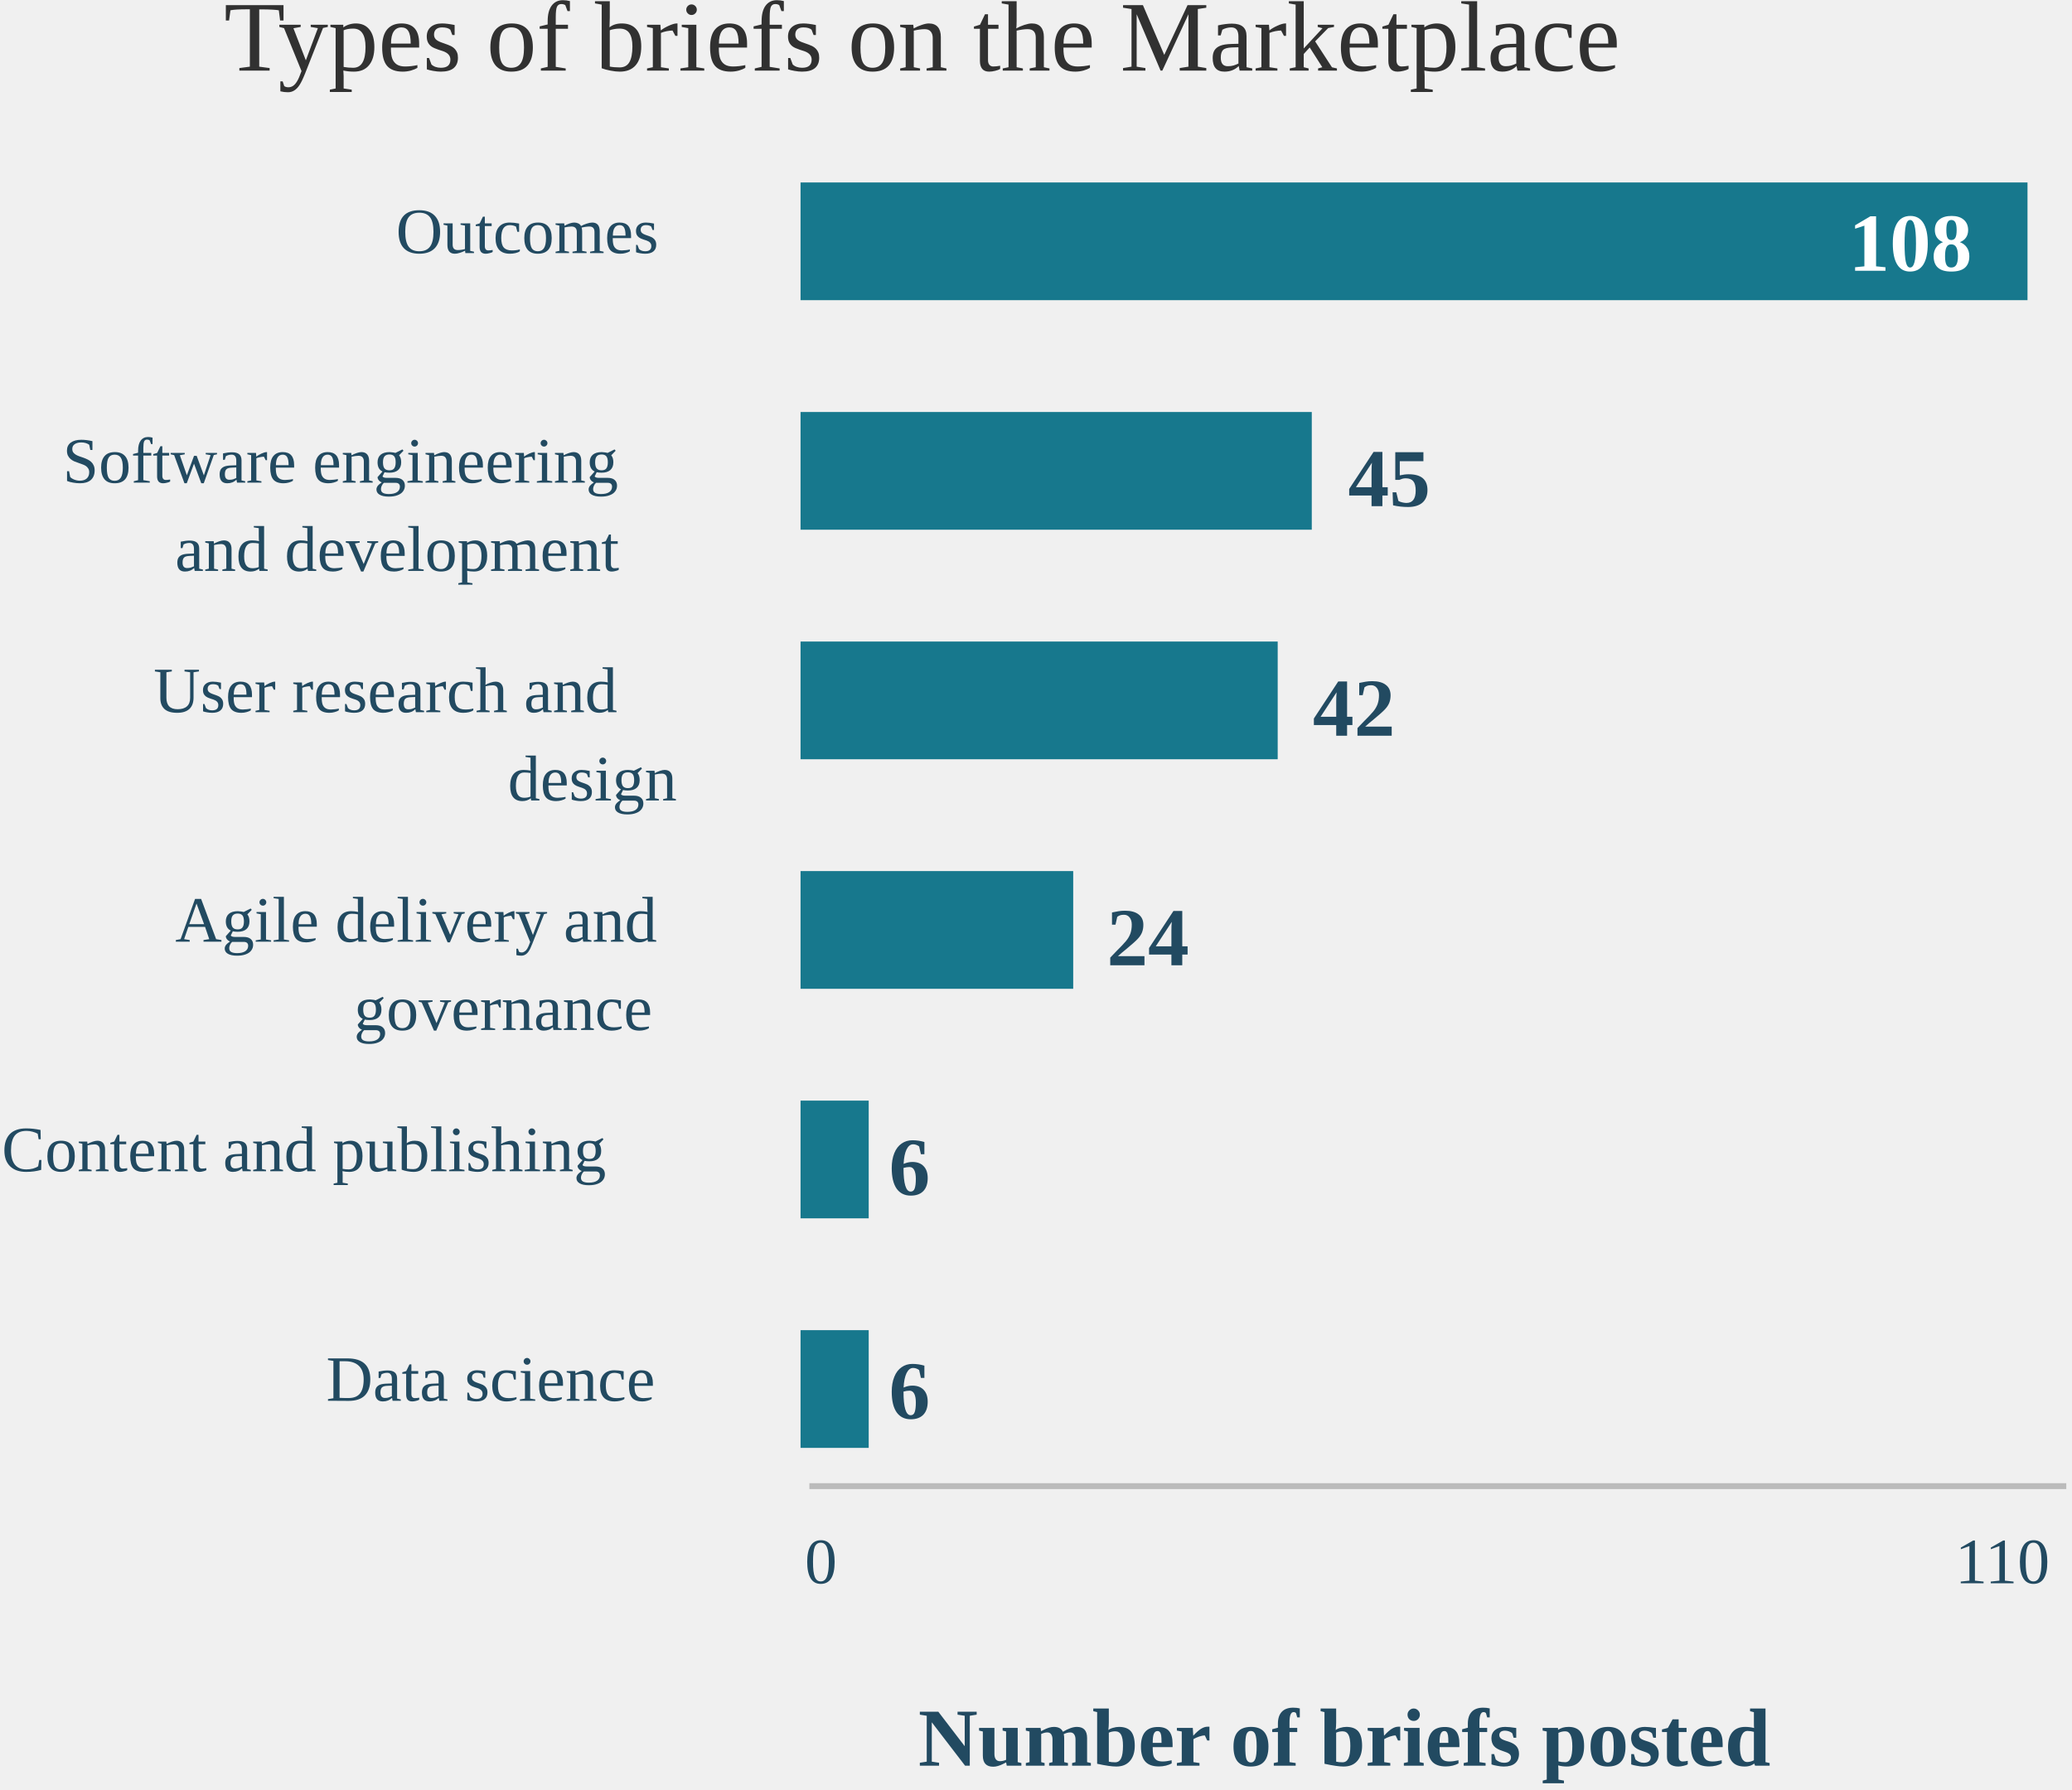
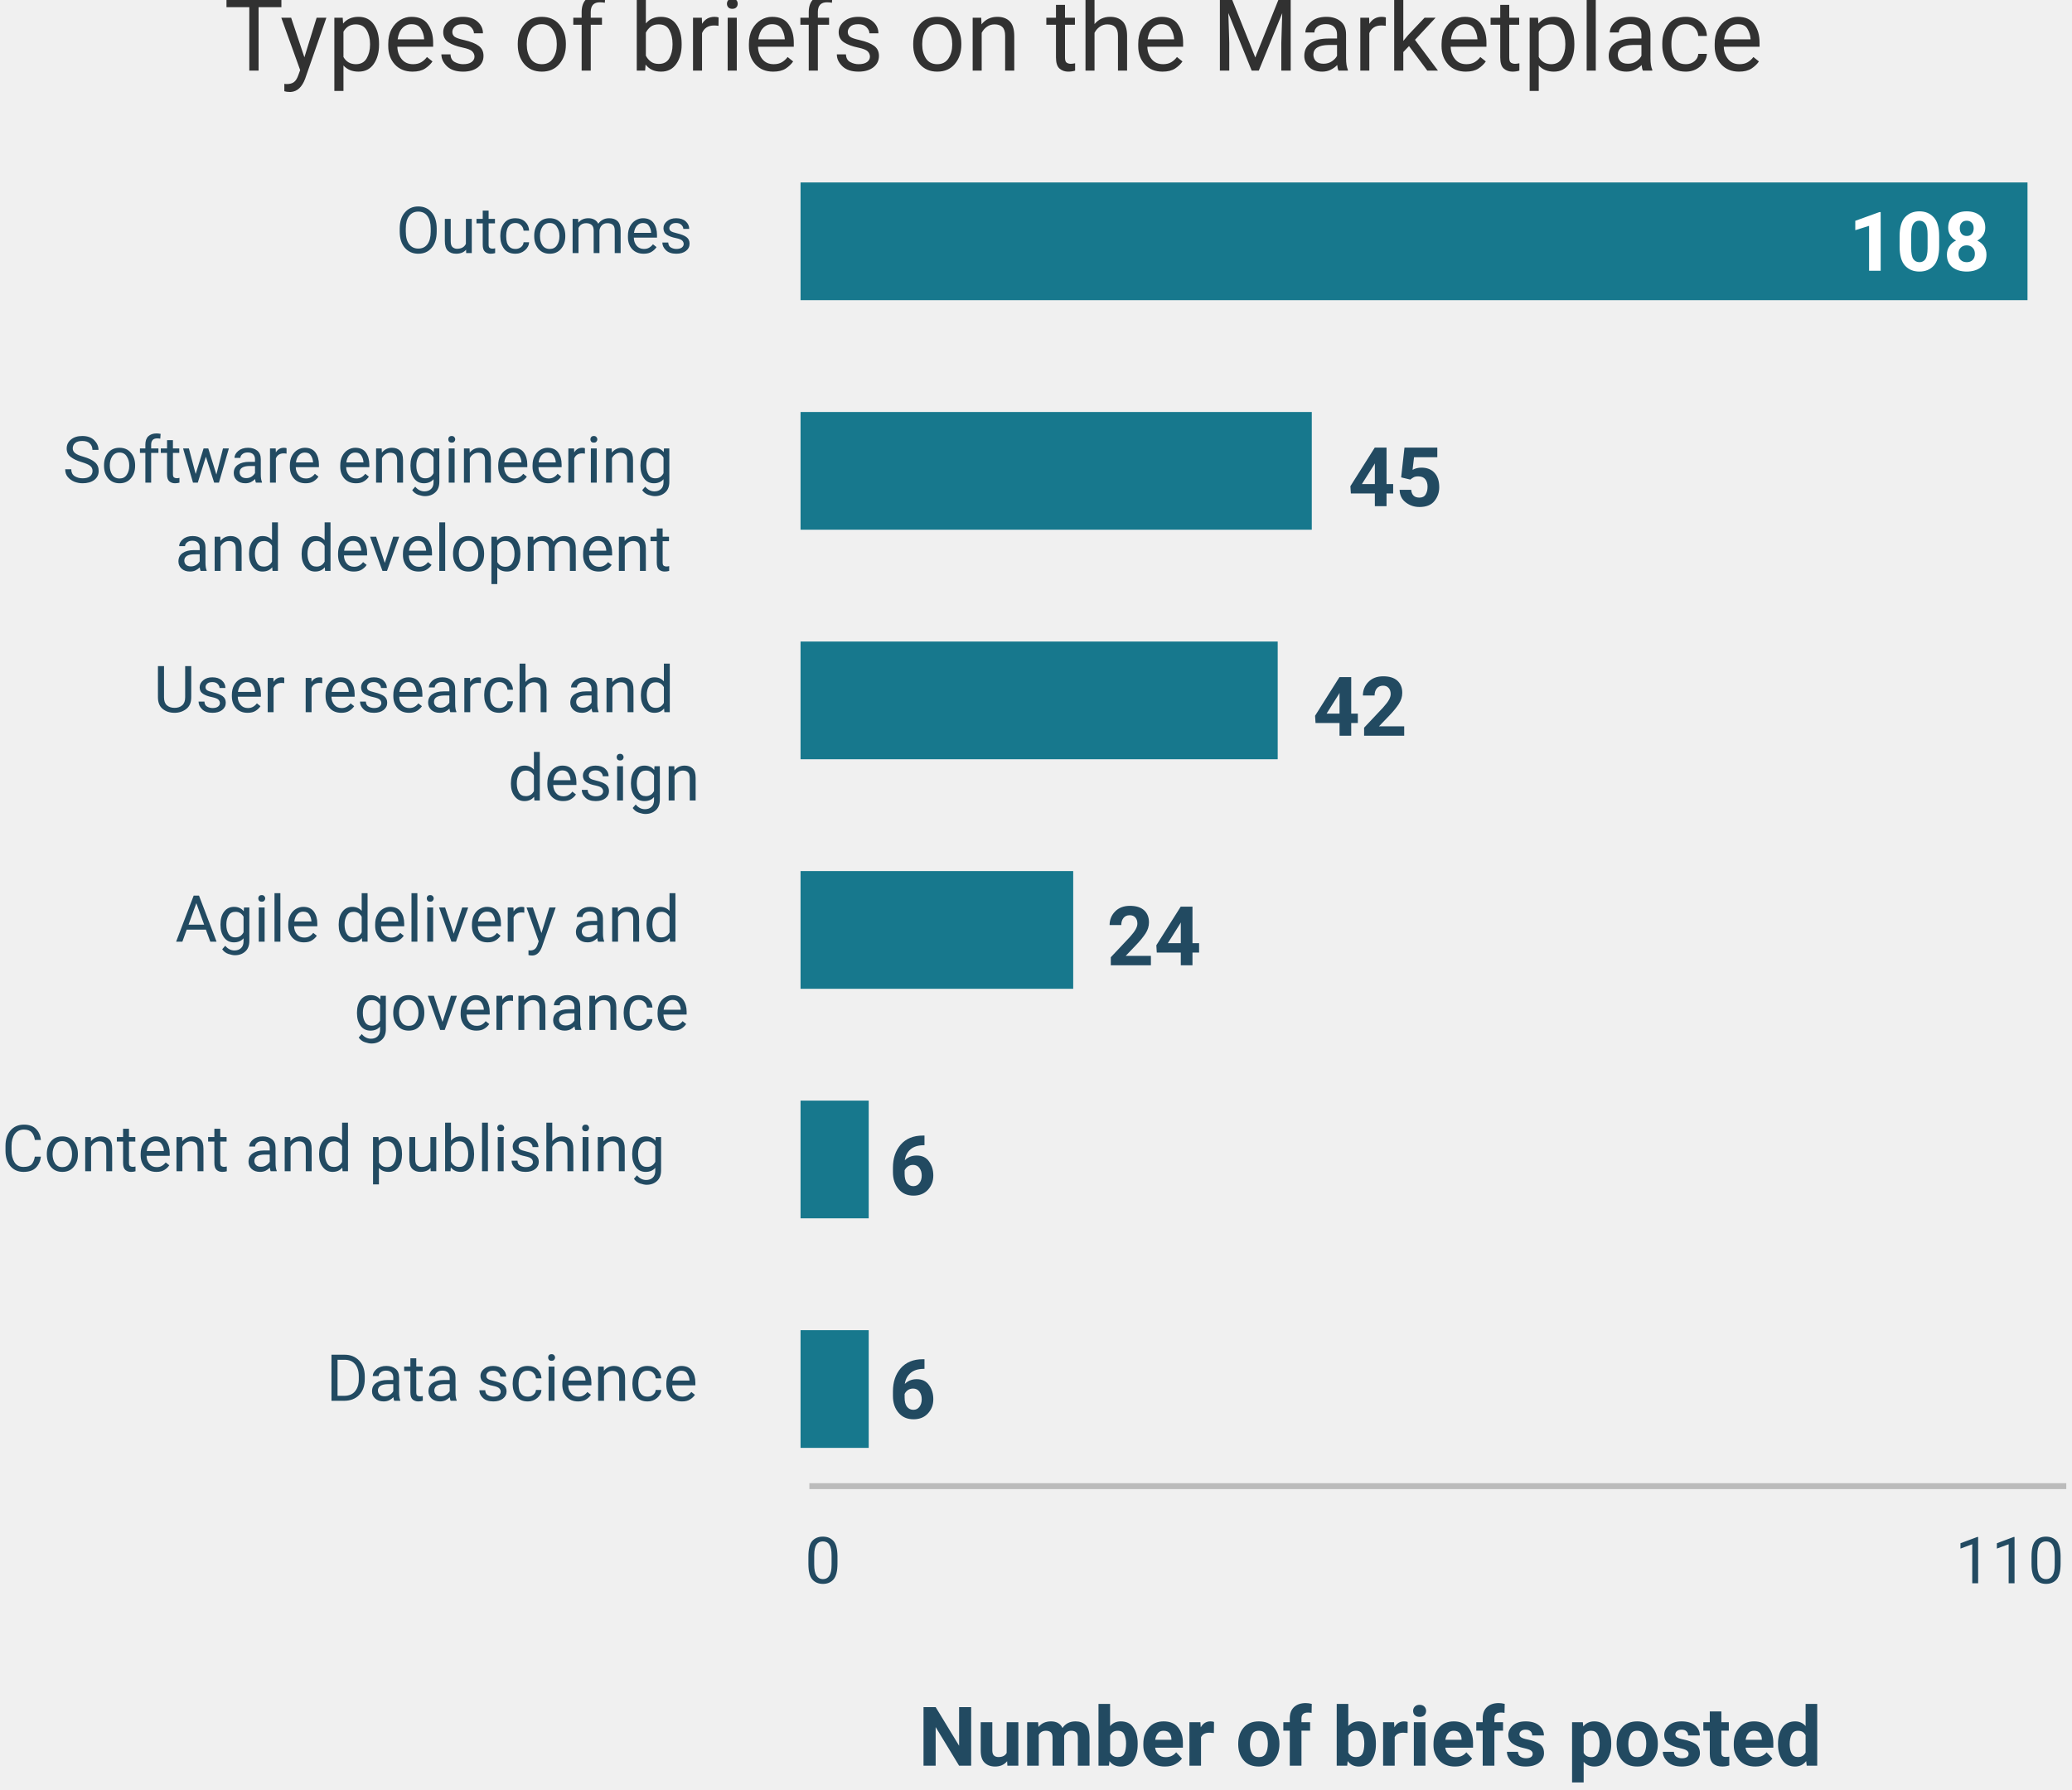
- <svg xmlns="http://www.w3.org/2000/svg" width="352" height="304" viewBox="0 0 352 304">
+ <svg xmlns="http://www.w3.org/2000/svg" font-family="-apple-system, BlinkMacSystemFont, &quot;Segoe UI&quot;, Roboto, Helvetica, Arial, sans-serif, &quot;Apple Color Emoji&quot;, &quot;Segoe UI Emoji&quot;, &quot;Segoe UI Symbol&quot;" width="352" height="304" viewBox="0 0 352 304">
  <g fill="none" fill-rule="evenodd">
    <text fill="#224A61" font-size="14" font-weight="bold" transform="translate(-2 -6)">
      <tspan x="158" y="306">Number of briefs posted</tspan>
    </text>
    <text fill="#313131" font-size="17" transform="translate(-2 -6)">
      <tspan x="40.054" y="18">Types of briefs on the Marketplace</tspan>
    </text>
    <text fill="#224A61" font-size="11" transform="translate(-2 -6)">
      <tspan x="12.639" y="88">Software engineering </tspan>
      <tspan x="31.733" y="103">and development</tspan>
    </text>
    <text fill="#224A61" font-size="11" transform="translate(-2 -6)">
      <tspan x="69.267" y="49">Outcomes</tspan>
    </text>
    <text fill="#224A61" font-size="11" transform="translate(-2 -6)">
      <tspan x="28.081" y="127">User research and </tspan>
      <tspan x="88.28" y="142">design</tspan>
    </text>
    <text fill="#224A61" font-size="11" transform="translate(-2 -6)">
      <tspan x="31.76" y="166">Agile delivery and </tspan>
      <tspan x="62.128" y="181">governance</tspan>
    </text>
    <text fill="#224A61" font-size="11" transform="translate(-2 -6)">
      <tspan x="2.294" y="205">Content and publishing</tspan>
    </text>
    <text fill="#224A61" font-size="11" transform="translate(-2 -6)">
      <tspan x="57.407" y="244">Data science</tspan>
    </text>
    <text fill="#224A61" font-size="11" transform="translate(-2 -6)">
      <tspan x="138.71" y="275">0</tspan>
    </text>
    <text fill="#224A61" font-size="11" transform="translate(-2 -6)">
      <tspan x="334.131" y="275">110</tspan>
    </text>
    <path stroke="#BBB" stroke-linecap="square" d="M138 252.5h212.53" />
    <path fill="#17788D" d="M136 70h86.85v20H136zm0-39h208.441v20H136zm0 78h81.06v20H136zm0 39h46.32v20H136zm0 39h11.58v20H136zm0 39h11.58v20H136z" />
    <text fill="#224A61" font-size="14" font-weight="bold" transform="translate(-2 -6)">
      <tspan x="231.018" y="92">45</tspan>
    </text>
    <text fill="#FFF" font-size="14" font-weight="bold" transform="translate(-2 -6)">
      <tspan x="316.026" y="52">108</tspan>
    </text>
    <text fill="#224A61" font-size="14" font-weight="bold" transform="translate(-2 -6)">
      <tspan x="225.018" y="131">42</tspan>
    </text>
    <text fill="#224A61" font-size="14" font-weight="bold" transform="translate(-2 -6)">
      <tspan x="190.018" y="170">24</tspan>
    </text>
    <text fill="#224A61" font-size="14" font-weight="bold" transform="translate(-2 -6)">
      <tspan x="153.009" y="209">6</tspan>
    </text>
    <text fill="#224A61" font-size="14" font-weight="bold" transform="translate(-2 -6)">
      <tspan x="153.009" y="247">6</tspan>
    </text>
  </g>
</svg>
